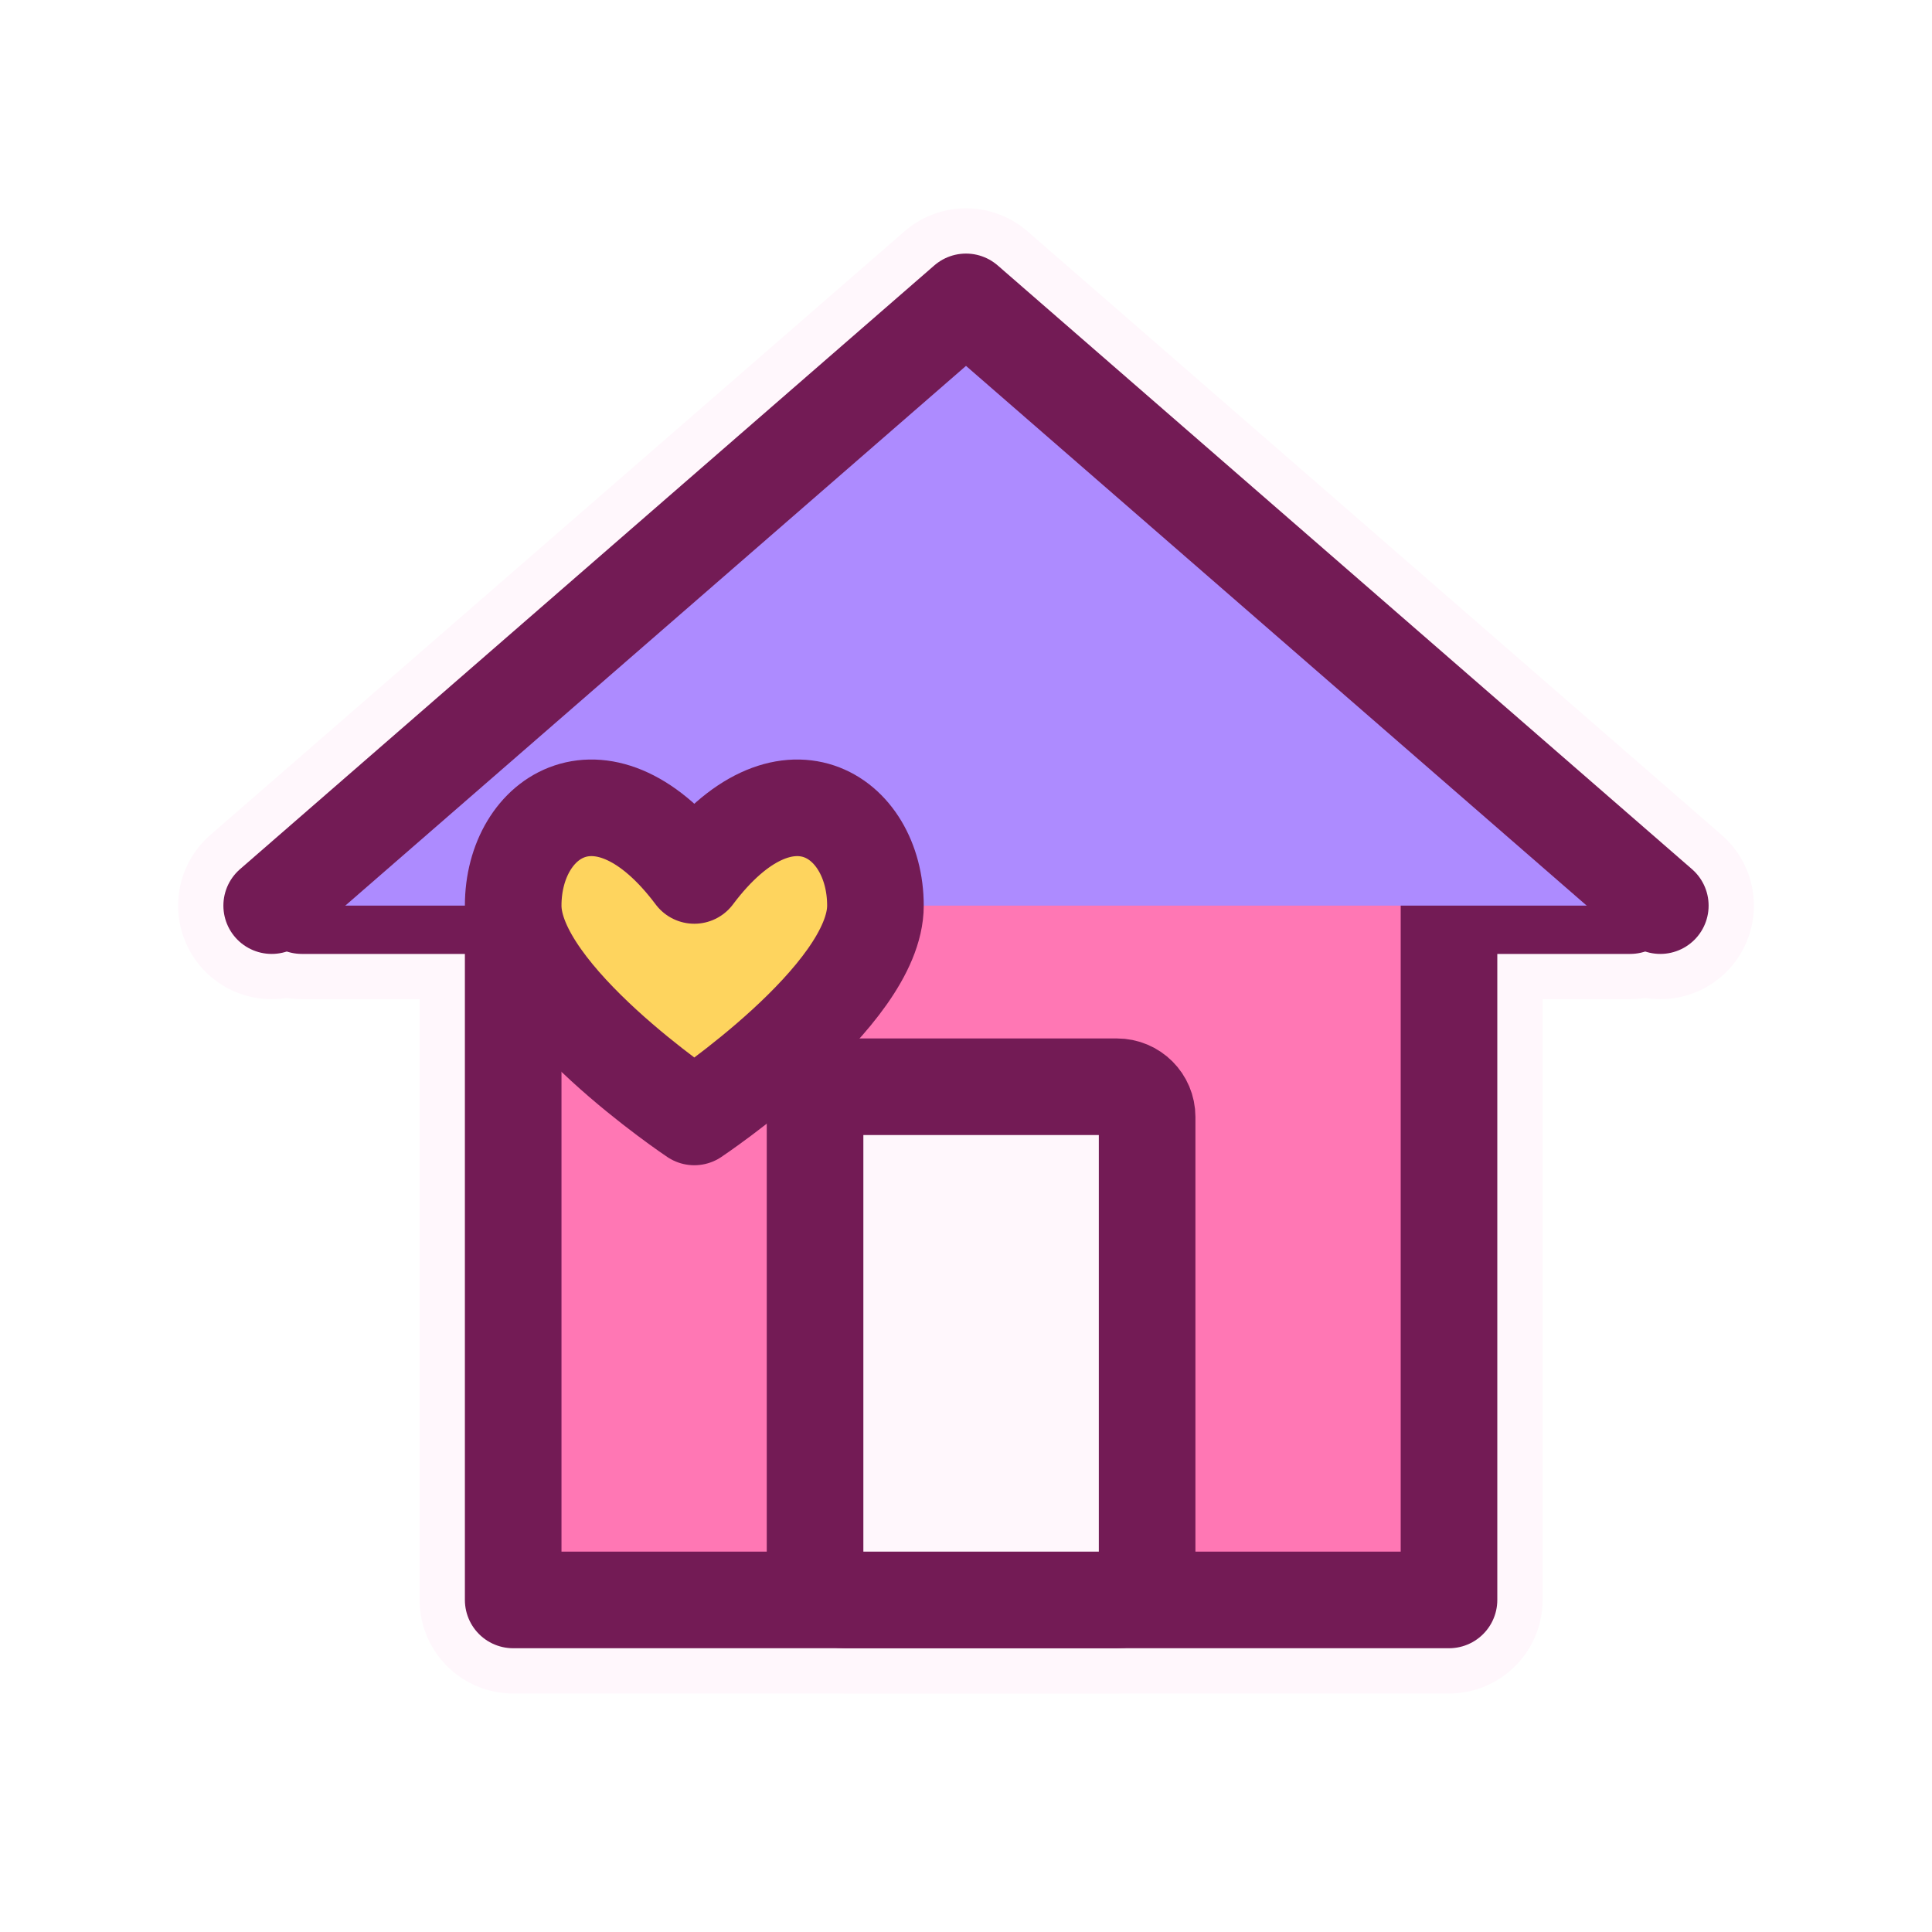
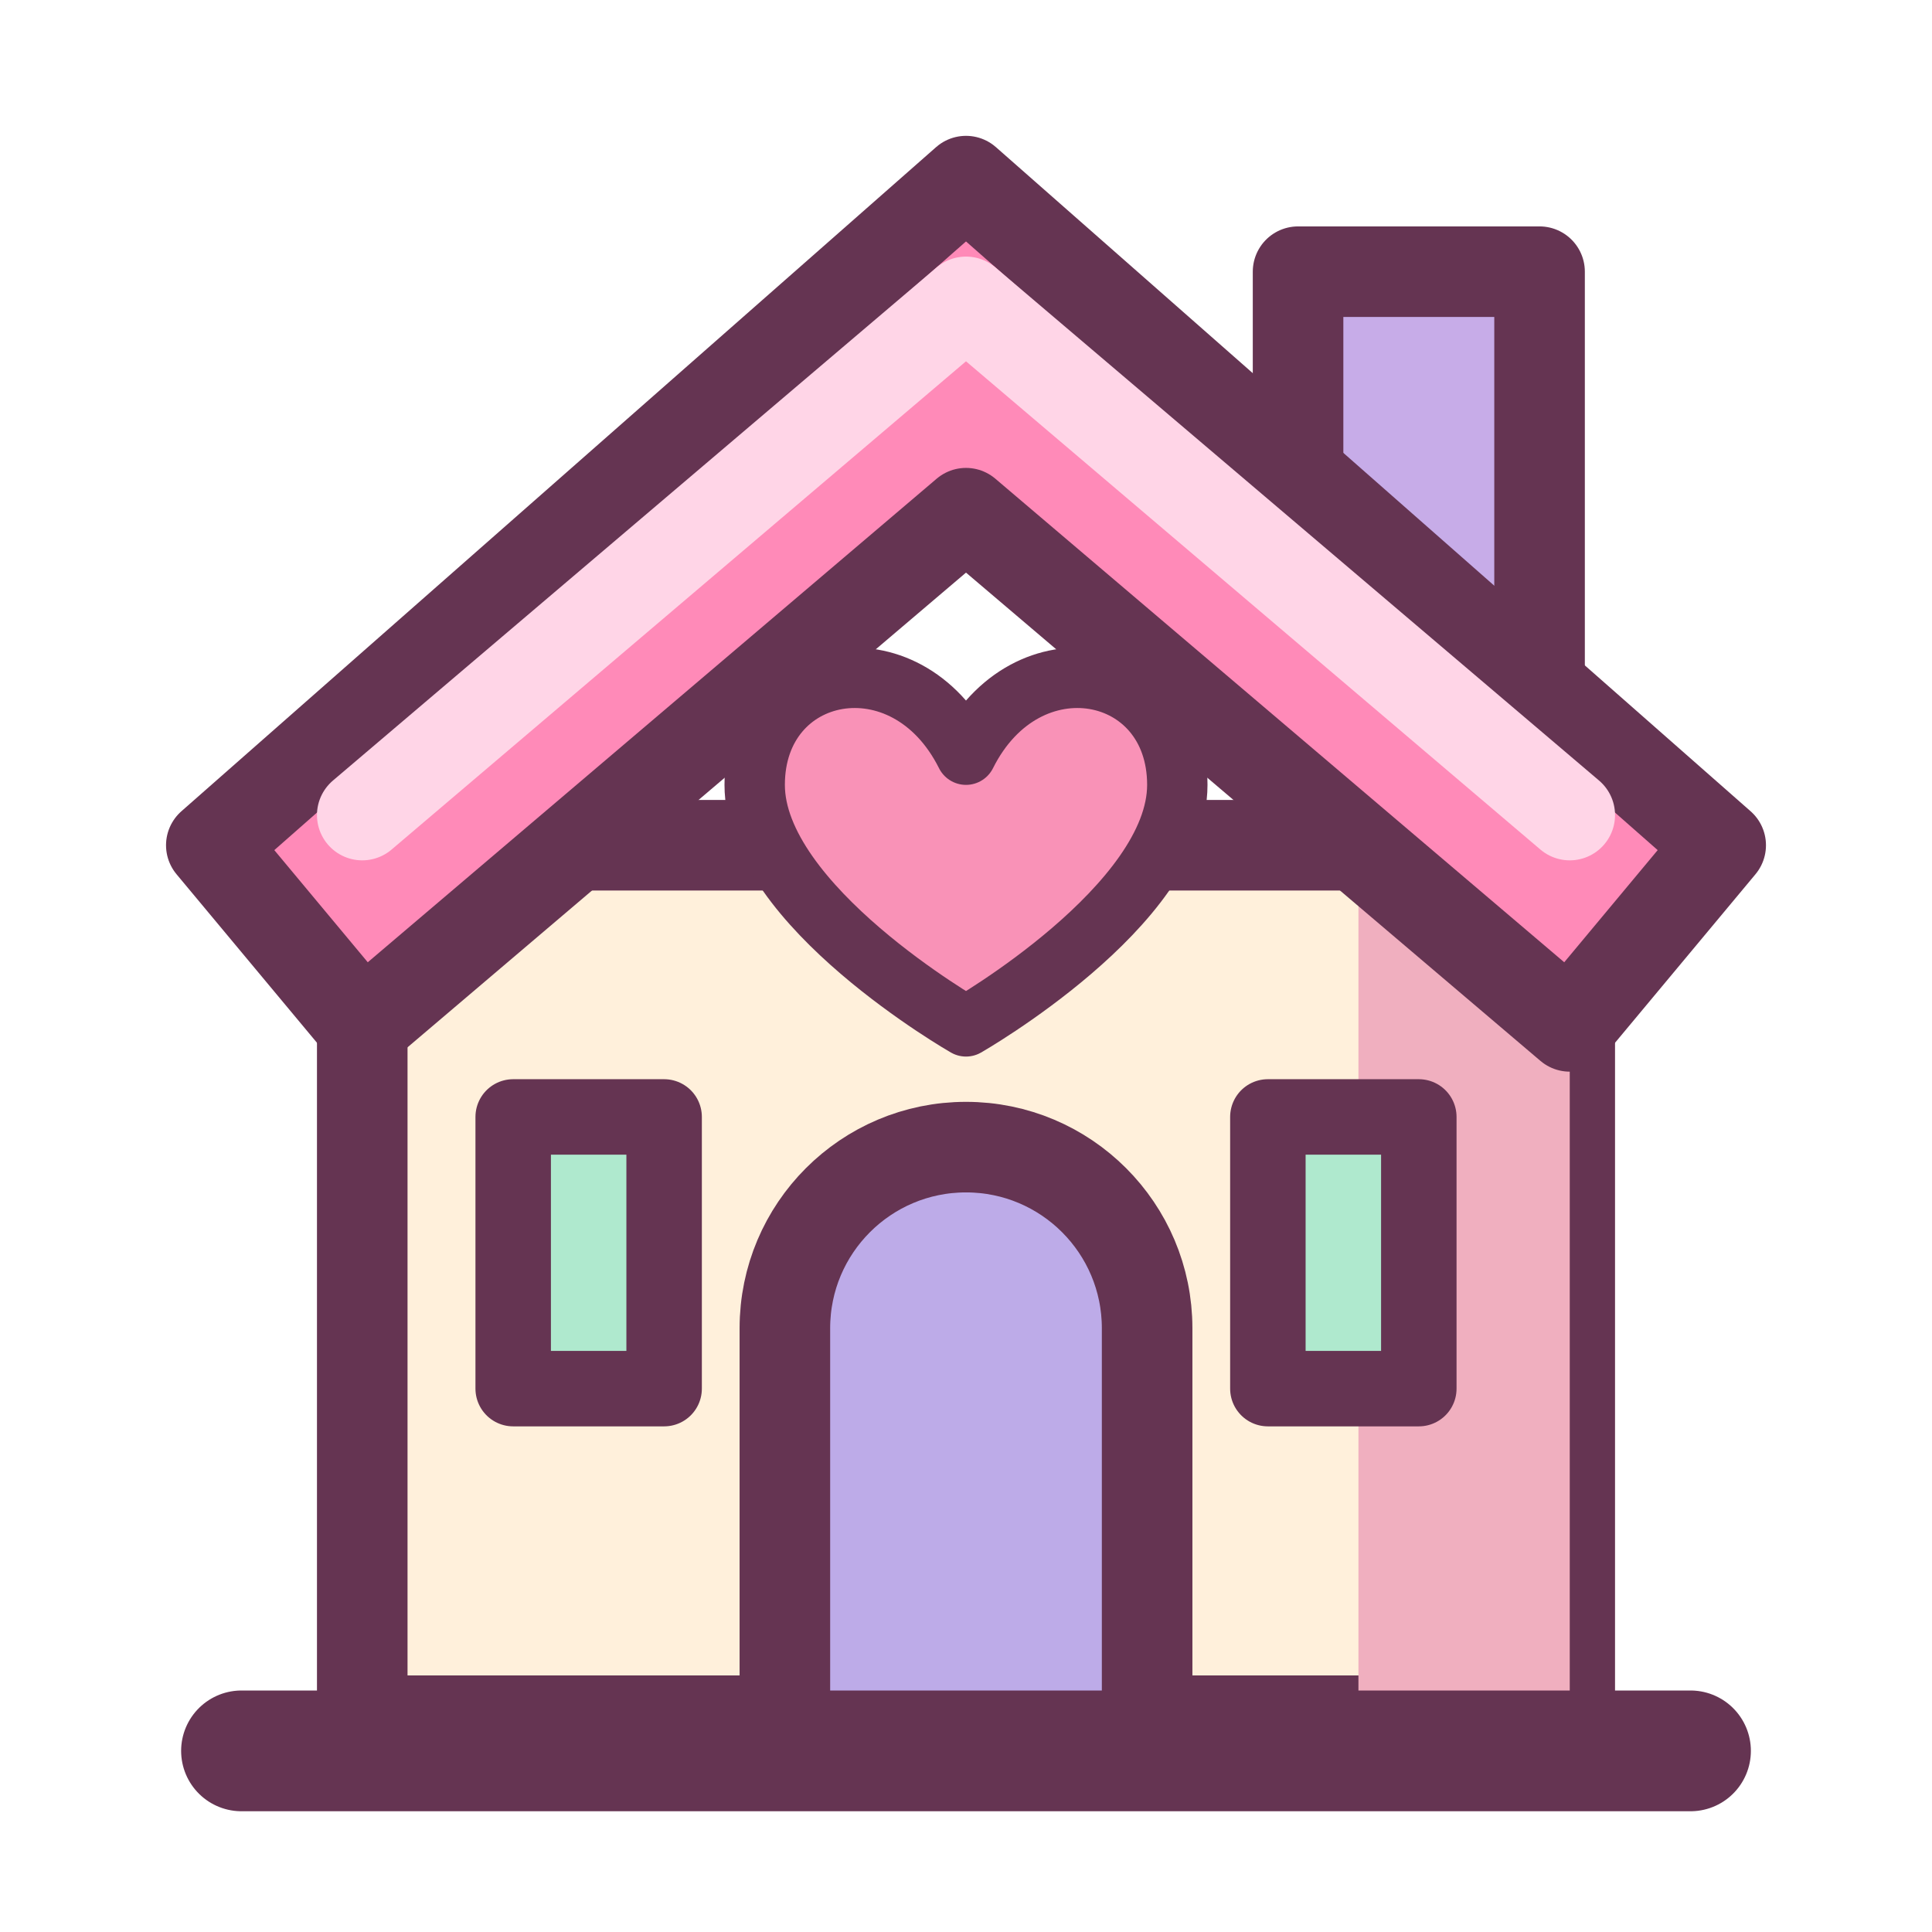
- <svg xmlns="http://www.w3.org/2000/svg" width="64" height="64" viewBox="0 0 64 64" role="img" aria-label="home">
-   <defs>
-     <g id="art" stroke-linejoin="round" stroke-linecap="round">
-       <path d="M10 30L32 11L54 30L48 30V53H17V30Z" fill="#ff77b4" />
-       <path d="M9 30L32 10L55 30" fill="#ad8bff" />
-       <rect x="27" y="36" width="11" height="17" rx="1" fill="#fff7fc" />
-       <path d="M0 2C-3 -2 -6 0 -6 3C-6 6 0 10 0 10C0 10 6 6 6 3C6 0 3 -2 0 2Z" transform="translate(23 27) scale(1)" fill="#fed45e" vector-effect="non-scaling-stroke" />
-     </g>
-   </defs>
-   <use href="#art" stroke="#fff7fc" stroke-width="6.2" />
-   <use href="#art" stroke="#731b55" stroke-width="3.2" />
+ <svg xmlns="http://www.w3.org/2000/svg" viewBox="0 0 64 64" width="64" height="64" fill="none">
+   <g stroke="#653452" stroke-width="3" stroke-linecap="round" stroke-linejoin="round">
+     <path d="M43 9h8v18h-8Z" fill="#C7ACE8" />
+     <path d="M12 28h40v29H12Z" fill="#FFF0DB" />
+     <path d="M45 28h7v29h-7Z" fill="#F0AFBF" stroke="none" />
+     <path d="m7 28 25-22 25 22-5 6-20-17-20 17Z" fill="#FF8AB8" />
+     <path d="m12 27 20-17 20 17" stroke="#FFD5E7" />
+     <path d="M26 57V44a6 6 0 0 1 12 0v13" fill="#BDABE8" />
+     <path d="M17 37h5v9h-5Zm25 0h5v9h-5Z" fill="#AFE9CE" stroke-width="2.5" />
+     <path d="M32 34s-7-4-7-8c0-4 5-5 7-1 2-4 7-3 7 1 0 4-7 8-7 8Z" fill="#F992B7" stroke-width="2" />
+     <path d="M8 58h48" stroke-width="4" />
+   </g>
</svg>
